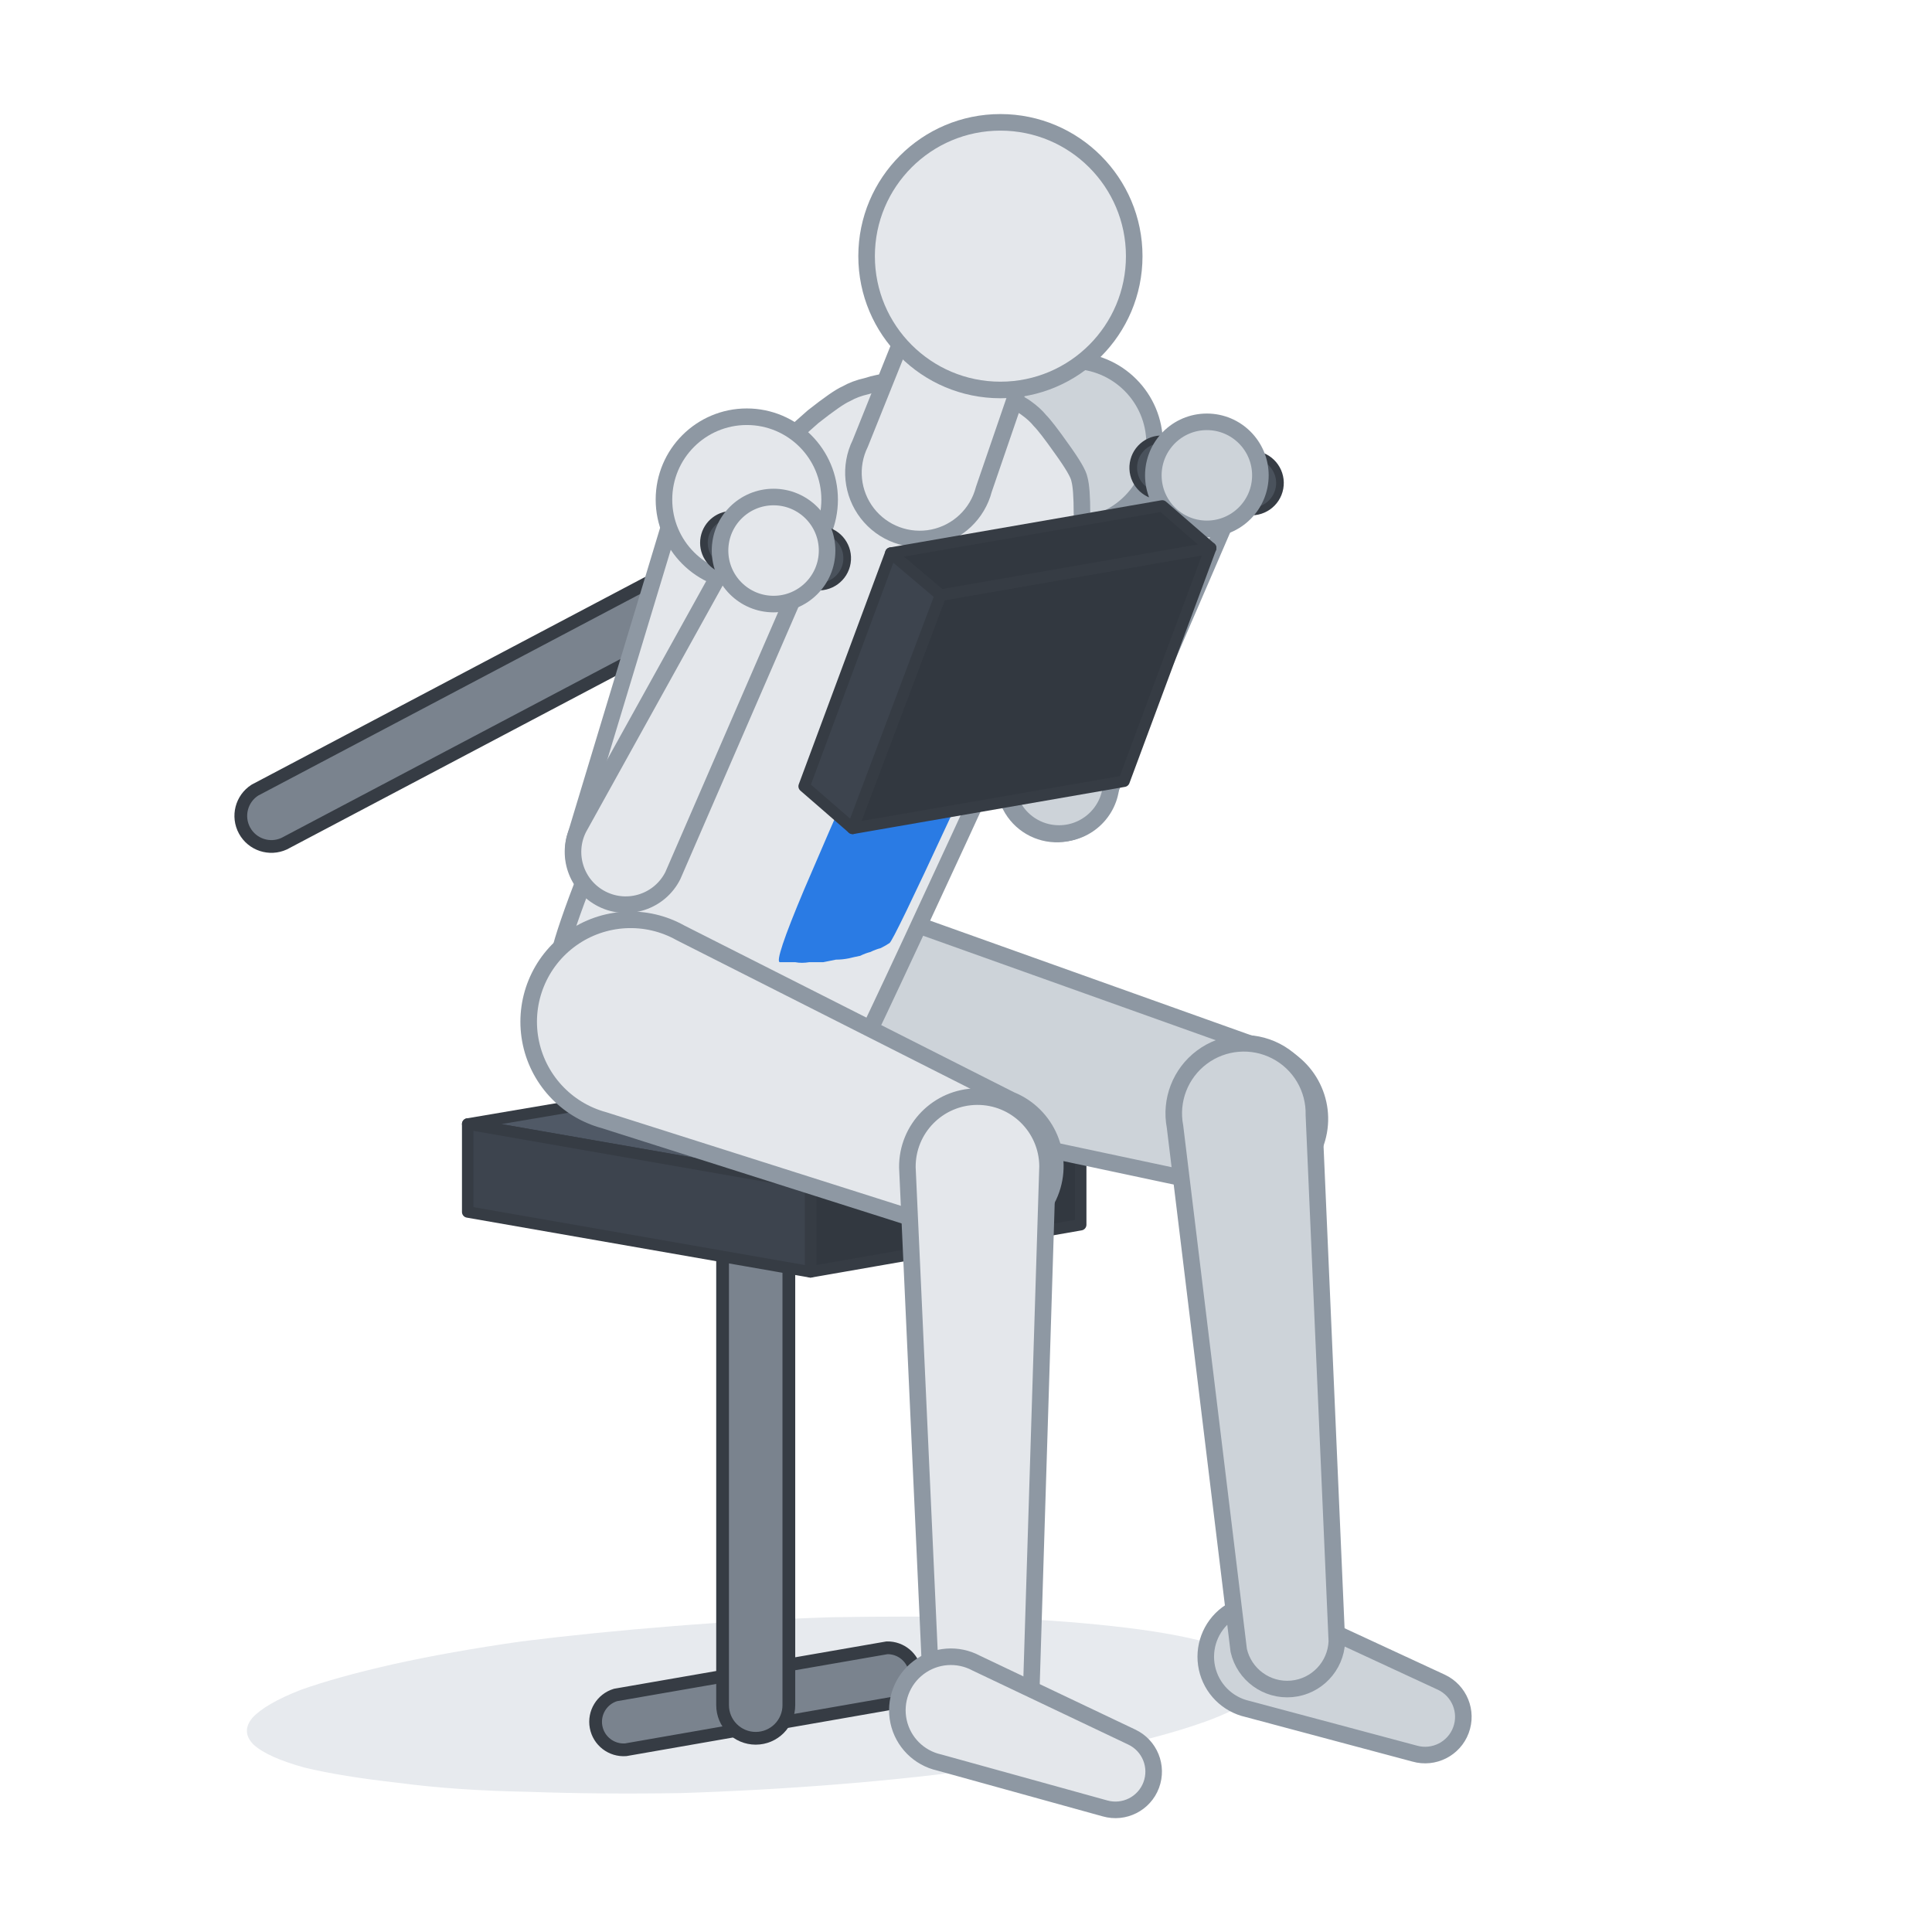
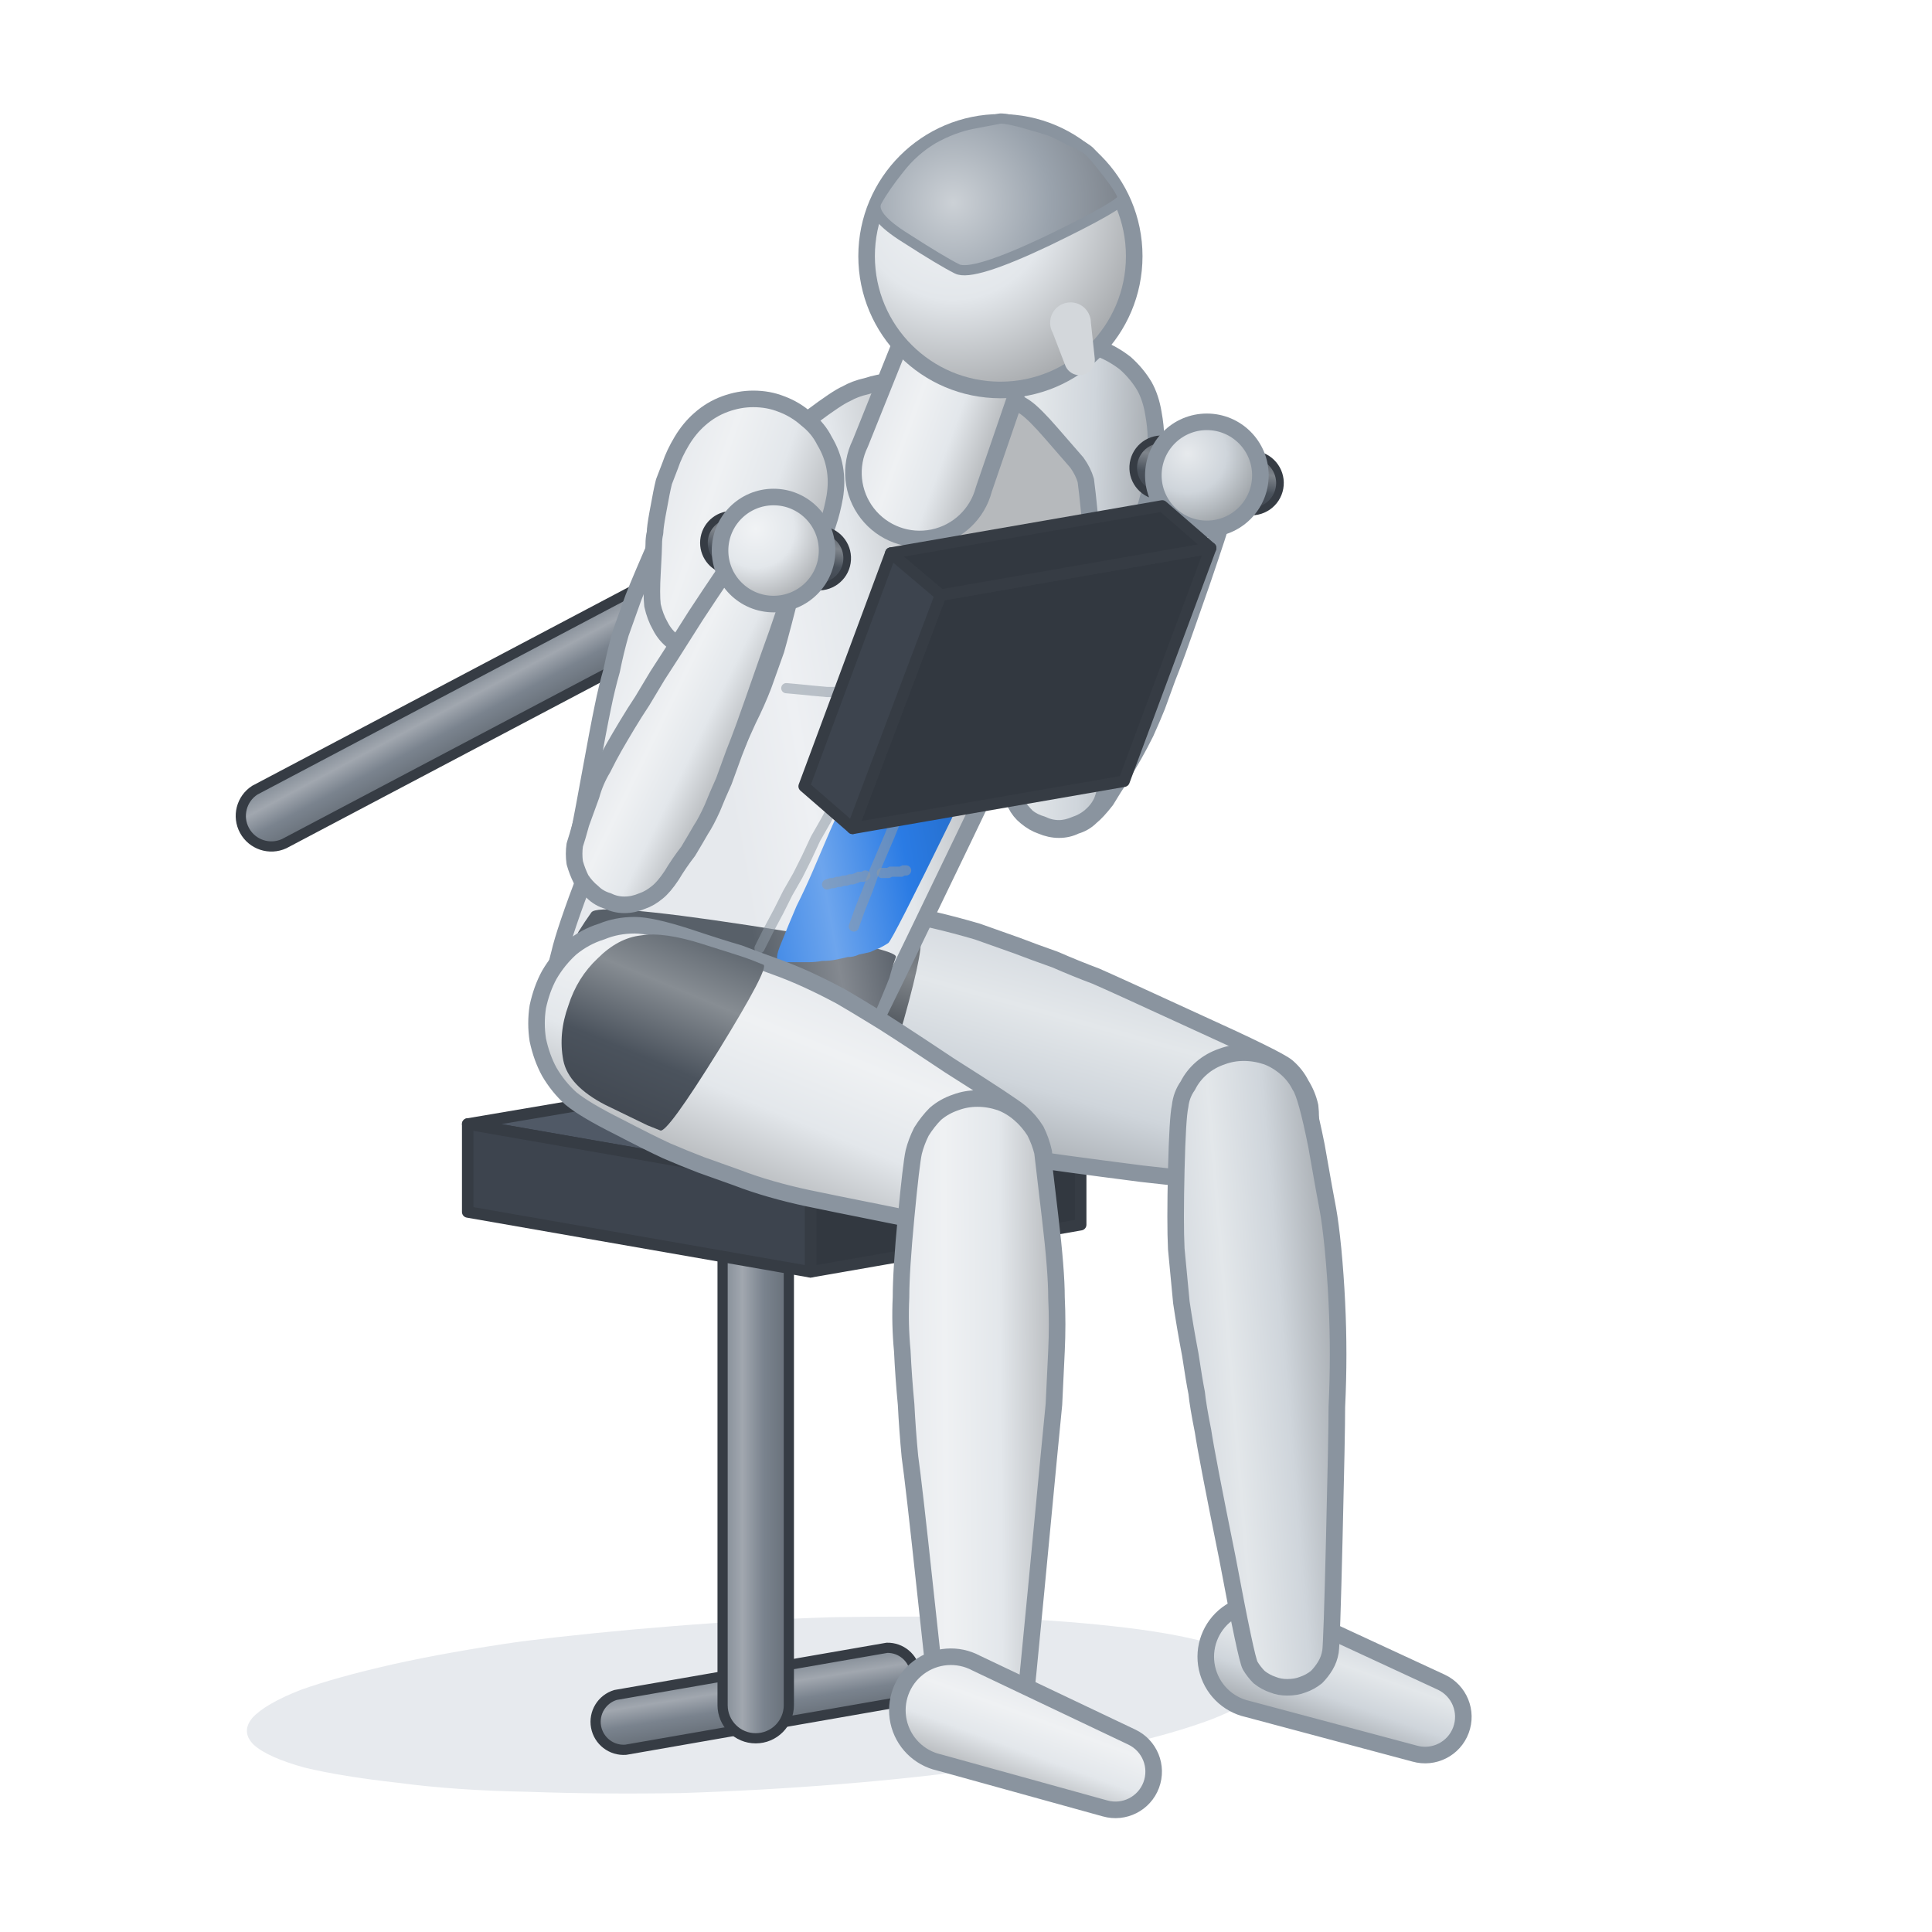
<svg xmlns="http://www.w3.org/2000/svg" viewBox="-56.5 -133.3 151.6 151.6">
+   <defs>
+     <linearGradient id="gaacf30" gradientUnits="userSpaceOnUse" x1="17.3" y1="-87.7" x2="19.5" y2="-83.4">
+       <stop offset="0" stop-color="#838c96" />
+       <stop offset=".3" stop-color="#a1a7af" />
+       <stop offset=".62" stop-color="#7a838e" />
+       <stop offset="1" stop-color="#676f78" />
+     </linearGradient>
+     <linearGradient id="gaacf31" gradientUnits="userSpaceOnUse" x1="2.5" y1="-2.2" x2="3.2" y2="2.2">
+       <stop offset="0" stop-color="#838c96" />
+       <stop offset=".3" stop-color="#a1a7af" />
+       <stop offset=".62" stop-color="#7a838e" />
+       <stop offset="1" stop-color="#676f78" />
+     </linearGradient>
+     <linearGradient id="gaacf32" gradientUnits="userSpaceOnUse" x1="0.2" y1="-18.7" x2="5.4" y2="-18.7">
+       <stop offset="0" stop-color="#838c96" />
+       <stop offset=".3" stop-color="#a1a7af" />
+       <stop offset=".62" stop-color="#7a838e" />
+       <stop offset="1" stop-color="#676f78" />
+     </linearGradient>
+     <linearGradient id="gaacf33" gradientUnits="userSpaceOnUse" x1="27.2" y1="-84.7" x2="36" y2="-80.4">
+       <stop offset="0" stop-color="#d4d9df" />
+       <stop offset=".3" stop-color="#e3e7ea" />
+       <stop offset=".62" stop-color="#cfd5db" />
+       <stop offset="1" stop-color="#a1a6ab" />
+     </linearGradient>
+     <linearGradient id="gaacf34" gradientUnits="userSpaceOnUse" x1="20.6" y1="-85.6" x2="33.6" y2="-85.1">
+       <stop offset="0" stop-color="#d4d9df" />
+       <stop offset=".3" stop-color="#e3e7ea" />
+       <stop offset=".62" stop-color="#cfd5db" />
+       <stop offset="1" stop-color="#a1a6ab" />
+     </linearGradient>
+     <linearGradient id="gaacf35" gradientUnits="userSpaceOnUse" x1="26.4" y1="-59.4" x2="21.4" y2="-41.5">
+       <stop offset="0" stop-color="#d4d9df" />
+       <stop offset=".3" stop-color="#e3e7ea" />
+       <stop offset=".62" stop-color="#cfd5db" />
+       <stop offset="1" stop-color="#a1a6ab" />
+     </linearGradient>
+     <linearGradient id="gaacf36" gradientUnits="userSpaceOnUse" x1="26.4" y1="-59.4" x2="21.4" y2="-41.5">
+       <stop offset="0" stop-color="#4f565d" />
+       <stop offset=".3" stop-color="#80858a" />
+       <stop offset=".62" stop-color="#40474f" />
+       <stop offset="1" stop-color="#353b41" />
+     </linearGradient>
+     <linearGradient id="gaacf37" gradientUnits="userSpaceOnUse" x1="20.4" y1="-95.9" x2="34.6" y2="-95.4">
+       <stop offset="0" stop-color="#d4d9df" />
+       <stop offset=".3" stop-color="#e3e7ea" />
+       <stop offset=".62" stop-color="#cfd5db" />
+       <stop offset="1" stop-color="#a1a6ab" />
+     </linearGradient>
+     <linearGradient id="gaacf38" gradientUnits="userSpaceOnUse" x1="38.6" y1="-98.2" x2="37.8" y2="-93.8">
+       <stop offset="0" stop-color="#575e67" />
+       <stop offset=".3" stop-color="#7f858c" />
+       <stop offset=".62" stop-color="#4a525c" />
+       <stop offset="1" stop-color="#3f454e" />
+     </linearGradient>
+     <radialGradient id="gaacf39" gradientUnits="userSpaceOnUse" cx="36.7" cy="-97.7" r="6.1">
+       <stop offset="0" stop-color="#e7eaed" />
+       <stop offset=".5" stop-color="#cfd5db" />
+       <stop offset="1" stop-color="#9ba0a4" />
+     </radialGradient>
+     <linearGradient id="gaacf310" gradientUnits="userSpaceOnUse" x1="-0.4" y1="-76.9" x2="20" y2="-80.5">
+       <stop offset="0" stop-color="#e6e9ed" />
+       <stop offset=".3" stop-color="#eef0f3" />
+       <stop offset=".62" stop-color="#e3e7eb" />
+       <stop offset="1" stop-color="#b6b9bc" />
+     </linearGradient>
+     <linearGradient id="gaacf311" gradientUnits="userSpaceOnUse" x1="-0.4" y1="-76.9" x2="20" y2="-80.5">
+       <stop offset="0" stop-color="#586069" />
+       <stop offset=".3" stop-color="#848990" />
+       <stop offset=".62" stop-color="#4b535d" />
+       <stop offset="1" stop-color="#3f454e" />
+     </linearGradient>
+     <linearGradient id="gaacf312" gradientUnits="userSpaceOnUse" x1="-0.4" y1="-76.9" x2="20" y2="-80.5">
+       <stop offset="0" stop-color="#3a85e6" />
+       <stop offset=".3" stop-color="#6da5ed" />
+       <stop offset=".62" stop-color="#2a7be4" />
+       <stop offset="1" stop-color="#2367be" />
+     </linearGradient>
+     <linearGradient id="gaacf313" gradientUnits="userSpaceOnUse" x1="50.3" y1="-4.8" x2="47.5" y2="3.1">
+       <stop offset="0" stop-color="#d4d9df" />
+       <stop offset=".3" stop-color="#e3e7ea" />
+       <stop offset=".62" stop-color="#cfd5db" />
+       <stop offset="1" stop-color="#a1a6ab" />
+     </linearGradient>
+     <linearGradient id="gaacf314" gradientUnits="userSpaceOnUse" x1="36.2" y1="-24.4" x2="49.5" y2="-25.5">
+       <stop offset="0" stop-color="#d4d9df" />
+       <stop offset=".3" stop-color="#e3e7ea" />
+       <stop offset=".62" stop-color="#cfd5db" />
+       <stop offset="1" stop-color="#a1a6ab" />
+     </linearGradient>
+     <linearGradient id="gaacf315" gradientUnits="userSpaceOnUse" x1="-16.7" y1="-81.8" x2="-14.4" y2="-77.5">
+       <stop offset="0" stop-color="#838c96" />
+       <stop offset=".3" stop-color="#a1a7af" />
+       <stop offset=".62" stop-color="#7a838e" />
+       <stop offset="1" stop-color="#676f78" />
+     </linearGradient>
+     <linearGradient id="gaacf316" gradientUnits="userSpaceOnUse" x1="10.3" y1="-56.1" x2="3.2" y2="-38.9">
+       <stop offset="0" stop-color="#e6e9ed" />
+       <stop offset=".3" stop-color="#eff1f3" />
+       <stop offset=".62" stop-color="#e3e7eb" />
+       <stop offset="1" stop-color="#b1b4b7" />
+     </linearGradient>
+     <linearGradient id="gaacf317" gradientUnits="userSpaceOnUse" x1="10.3" y1="-56.1" x2="3.2" y2="-38.9">
+       <stop offset="0" stop-color="#59616a" />
+       <stop offset=".3" stop-color="#878d93" />
+       <stop offset=".62" stop-color="#4b535d" />
+       <stop offset="1" stop-color="#3e444d" />
+     </linearGradient>
+     <linearGradient id="gaacf318" gradientUnits="userSpaceOnUse" x1="13.4" y1="-105" x2="23.2" y2="-101.4">
+       <stop offset="0" stop-color="#e6e9ed" />
+       <stop offset=".3" stop-color="#eff1f3" />
+       <stop offset=".62" stop-color="#e3e7eb" />
+       <stop offset="1" stop-color="#b1b4b7" />
+     </linearGradient>
+     <linearGradient id="gaacf319" gradientUnits="userSpaceOnUse" x1="-8.8" y1="-82.3" x2="3.5" y2="-78">
+       <stop offset="0" stop-color="#e6e9ed" />
+       <stop offset=".3" stop-color="#eff1f3" />
+       <stop offset=".62" stop-color="#e3e7eb" />
+       <stop offset="1" stop-color="#b1b4b7" />
+     </linearGradient>
+     <radialGradient id="gaacf320" gradientUnits="userSpaceOnUse" cx="18.3" cy="-117.4" r="15.2">
+       <stop offset="0" stop-color="#f1f3f5" />
+       <stop offset=".5" stop-color="#e3e7eb" />
+       <stop offset="1" stop-color="#aaadb0" />
+     </radialGradient>
+     <radialGradient id="gaacf321" gradientUnits="userSpaceOnUse" cx="18.3" cy="-117.4" r="15.2">
+       <stop offset="0" stop-color="#ccd1d6" />
+       <stop offset=".5" stop-color="#9aa3ad" />
+       <stop offset="1" stop-color="#747a82" />
+     </radialGradient>
+     <linearGradient id="gaacf322" gradientUnits="userSpaceOnUse" x1="-5.6" y1="-93.4" x2="7.8" y2="-88.7">
+       <stop offset="0" stop-color="#e6e9ed" />
+       <stop offset=".3" stop-color="#eff1f3" />
+       <stop offset=".62" stop-color="#e3e7eb" />
+       <stop offset="1" stop-color="#b1b4b7" />
+     </linearGradient>
+     <linearGradient id="gaacf323" gradientUnits="userSpaceOnUse" x1="-6.8" y1="-78.8" x2="2" y2="-74.5">
+       <stop offset="0" stop-color="#e6e9ed" />
+       <stop offset=".3" stop-color="#eff1f3" />
+       <stop offset=".62" stop-color="#e3e7eb" />
+       <stop offset="1" stop-color="#b1b4b7" />
+     </linearGradient>
+     <linearGradient id="gaacf324" gradientUnits="userSpaceOnUse" x1="13.7" y1="-21" x2="27.1" y2="-21.1">
+       <stop offset="0" stop-color="#e6e9ed" />
+       <stop offset=".3" stop-color="#eff1f3" />
+       <stop offset=".62" stop-color="#e3e7eb" />
+       <stop offset="1" stop-color="#b1b4b7" />
+     </linearGradient>
+     <linearGradient id="gaacf325" gradientUnits="userSpaceOnUse" x1="26.1" y1="-0.6" x2="23.2" y2="7.3">
+       <stop offset="0" stop-color="#e6e9ed" />
+       <stop offset=".3" stop-color="#eff1f3" />
+       <stop offset=".62" stop-color="#e3e7eb" />
+       <stop offset="1" stop-color="#b1b4b7" />
+     </linearGradient>
+     <linearGradient id="gaacf326" gradientUnits="userSpaceOnUse" x1="4.6" y1="-92.3" x2="3.9" y2="-87.9">
+       <stop offset="0" stop-color="#575e67" />
+       <stop offset=".3" stop-color="#7f858c" />
+       <stop offset=".62" stop-color="#4a525c" />
+       <stop offset="1" stop-color="#3f454e" />
+     </linearGradient>
+     <radialGradient id="gaacf327" gradientUnits="userSpaceOnUse" cx="2.8" cy="-91.8" r="6.1">
+       <stop offset="0" stop-color="#f1f3f5" />
+       <stop offset=".5" stop-color="#e3e7eb" />
+       <stop offset="1" stop-color="#aaadb0" />
+     </radialGradient>
+   </defs>
  <path d="M30.8,-5.7Q35.4,-5.2 38.3,-4.4Q41.2,-3.6 42.2,-2.6Q43.3,-1.6 42.3,-0.5Q41.4,0.5 38.6,1.6Q35.7,2.7 31.3,3.7Q26.9,4.7 21.3,5.4Q15.6,6.2 9.4,6.7Q3.2,7.2 -3.1,7.4Q-9.4,7.5 -15,7.3Q-20.7,7.2 -25.2,6.6Q-29.7,6.1 -32.6,5.4Q-35.5,4.6 -36.6,3.6Q-37.6,2.6 -36.7,1.5Q-35.7,0.4 -32.9,-0.7Q-30.1,-1.7 -25.7,-2.7Q-21.2,-3.7 -15.6,-4.5Q-10,-5.2 -3.7,-5.7Q2.5,-6.2 8.8,-6.4Q15,-6.5 20.7,-6.4Q26.3,-6.2 30.8,-5.7Z" fill="#e7eaee" />
-   <path d="M37.1,-98.1L-2.5,-77.2A2.4,2.4 0 0 0 -0.3,-73L39.3,-93.9A2.4,2.4 0 0 0 37.1,-98.1Z" fill="#7a838e" stroke="#363c44" stroke-width="{SW0.6}" stroke-linejoin="round" />
-   <path d="M-7.4,4L13.8,0.3A2.2,2.2 0 0 0 13.1,-4L-8.2,-0.3A2.2,2.2 0 0 0 -7.4,4Z" fill="#7a838e" stroke="#363c44" stroke-width="{SW0.6}" stroke-linejoin="round" />
-   <path d="M5.4,0.5L5.4,-37.9A2.6,2.6 0 0 0 0.2,-37.9L0.2,0.5A2.6,2.6 0 0 0 5.4,0.5Z" fill="#7a838e" stroke="#363c44" stroke-width="{SW0.6}" stroke-linejoin="round" />
+   <path d="M37.1,-98.1L-2.5,-77.2A2.4,2.4 0 0 0 -0.3,-73L39.3,-93.9A2.4,2.4 0 0 0 37.1,-98.1Z" fill="url(#gaacf30)" stroke="#363c44" stroke-width="0.8" stroke-linejoin="round" />
+   <path d="M-7.4,4L13.8,0.3A2.2,2.2 0 0 0 13.1,-4L-8.2,-0.3A2.2,2.2 0 0 0 -7.4,4Z" fill="url(#gaacf31)" stroke="#363c44" stroke-width="0.8" stroke-linejoin="round" />
+   <path d="M5.4,0.5L5.4,-37.9A2.6,2.6 0 0 0 0.2,-37.9L0.2,0.5A2.6,2.6 0 0 0 5.4,0.5Z" fill="url(#gaacf32)" stroke="#363c44" stroke-width="0.8" stroke-linejoin="round" />
  <path d="M7.1,-40.4L-19.8,-45.1L1.4,-48.7L28.3,-44.1Z" fill="#505966" stroke="#363c44" stroke-width="0.9" stroke-linejoin="round" />
  <path d="M7.1,-40.4L7.1,-33.5L28.3,-37.2L28.3,-44.1Z" fill="#323840" stroke="#363c44" stroke-width="0.9" stroke-linejoin="round" />
  <path d="M7.1,-40.4L-19.8,-45.1L-19.8,-38.2L7.1,-33.5Z" fill="#3d444e" stroke="#363c44" stroke-width="0.9" stroke-linejoin="round" />
-   <path d="M30.3,-70.6L39.4,-91.7A3,3 0 0 0 34,-94.4L23,-74.2A4.1,4.1 0 1 0 30.3,-70.6Z" fill="#cdd3d9" stroke="#8e98a3" stroke-width="1.3" stroke-linejoin="round" />
-   <path d="M22.3,-98.4L22.5,-72.2A4.1,4.1 0 0 0 30.7,-71.8L32.9,-98A5.3,5.3 0 1 0 22.3,-98.4Z" fill="#cdd3d9" stroke="#8e98a3" stroke-width="1.3" stroke-linejoin="round" />
-   <path d="M5.1,-47.5L39.9,-40.1A5.6,5.6 0 0 0 43,-50.9L9.4,-62.9A8,8 0 1 0 5.1,-47.5Z" fill="#cdd3d9" stroke="#8e98a3" stroke-width="1.3" stroke-linejoin="round" />
-   <path d="M21.1,-98.5a6.5,6.5 0 1 0 13,0a6.5,6.5 0 1 0 -13,0Z" fill="#cdd3d9" stroke="#8e98a3" stroke-width="1.3" stroke-linejoin="round" />
-   <path d="M34.3,-94.4L41.3,-93.2A2.2,2.2 0 0 0 42.1,-97.6L35,-98.8A2.2,2.2 0 0 0 34.3,-94.4Z" fill="#4a525c" stroke="#363c44" stroke-width="0.6" stroke-linejoin="round" />
-   <path d="M34,-96a4.2,4.2 0 1 0 8.4,0a4.2,4.2 0 1 0 -8.4,0Z" fill="#cdd3d9" stroke="#8e98a3" stroke-width="1.3" stroke-linejoin="round" />
-   <path d="M-13.5,-52.7Q-13.8,-53.5 -13.7,-54.2Q-13.5,-55 -12.6,-58.5Q-11.8,-62 -5.6,-76.6Q0.7,-91.2 1.4,-92.9Q2.1,-94.6 3.1,-96.2Q4.1,-97.9 4.8,-98.4Q5.5,-99 7.3,-100.6Q9.2,-102.1 9.9,-102.4Q10.6,-102.8 11.5,-103Q12.4,-103.3 13.5,-103.4Q14.6,-103.5 15.8,-103.5Q16.9,-103.4 18.1,-103.3Q19.2,-103.1 20.3,-102.8Q21.4,-102.5 22.3,-102.1Q23.3,-101.8 24,-101.3Q24.7,-100.8 25.1,-100.3Q25.6,-99.8 26.8,-98.1Q28.1,-96.3 28.2,-95.7Q28.4,-95 28.4,-93Q28.5,-91 28.1,-89.2Q27.6,-87.3 27.4,-86.6Q27.2,-85.8 18.8,-67.6Q10.4,-49.4 9.9,-48.8Q9.3,-48.2 8.4,-47.7Q7.5,-47.2 6.3,-46.8Q5.1,-46.5 3.7,-46.4Q2.2,-46.3 0.7,-46.3Q-0.9,-46.4 -2.5,-46.7Q-4.1,-46.9 -5.6,-47.4Q-7.1,-47.8 -8.4,-48.4Q-9.7,-49 -10.8,-49.7Q-11.8,-50.4 -12.5,-51.2Q-13.2,-52 -13.5,-52.7Z" fill="#e4e7eb" stroke="#8e98a3" stroke-width="1.3" stroke-linejoin="round" />
-   <path d="M4.7,-57.8Q4.2,-57.8 6.6,-63.5Q9,-69.1 9.6,-70.4Q10.2,-71.7 10.8,-72.9Q11.3,-74.2 11.9,-75.5Q12.5,-76.7 17.5,-77.6Q22.5,-78.5 18,-69Q13.6,-59.5 13.3,-59.3Q13,-59.1 12.6,-58.9Q12.2,-58.8 11.8,-58.6Q11.4,-58.5 11,-58.3Q10.5,-58.2 10.1,-58.1Q9.6,-58 9.1,-58Q8.6,-57.9 8.1,-57.8Q7.5,-57.8 7,-57.8Q6.4,-57.7 5.9,-57.8Q5.3,-57.8 4.7,-57.8Z" fill="#2a7be4" />
-   <path d="M41.4,0.8L54.5,4.3A3,3 0 0 0 56.6,-1.3L44.3,-7A4.2,4.2 0 1 0 41.4,0.8Z" fill="#cdd3d9" stroke="#8e98a3" stroke-width="1.3" stroke-linejoin="round" />
-   <path d="M35.7,-44.9L40.7,-3.8A3.9,3.9 0 0 0 48.4,-4.5L46.6,-45.8A5.5,5.5 0 1 0 35.7,-44.9Z" fill="#cdd3d9" stroke="#8e98a3" stroke-width="1.3" stroke-linejoin="round" />
-   <path d="M3.1,-92.2L-36.5,-71.3A2.4,2.4 0 0 0 -34.2,-67.1L5.4,-88A2.4,2.4 0 0 0 3.1,-92.2Z" fill="#7a838e" stroke="#363c44" stroke-width="{SW0.6}" stroke-linejoin="round" />
-   <path d="M-9.1,-45.4L18.6,-36.6A5.6,5.6 0 0 0 22.8,-47L-3.1,-60.1A8,8 0 1 0 -9.1,-45.4Z" fill="#e4e7eb" stroke="#8e98a3" stroke-width="1.3" stroke-linejoin="round" />
-   <path d="M20.7,-94.9L25.3,-108.3A4.8,4.8 0 0 0 16.3,-111.7L11,-98.5A5.2,5.2 0 1 0 20.7,-94.9Z" fill="#e4e7eb" stroke="#8e98a3" stroke-width="1.3" stroke-linejoin="round" />
+   <path d="M22.7,-71.5Q22.6,-72.2 22.7,-72.9Q22.8,-73.5 23.2,-74.6Q23.5,-75.7 23.9,-76.8Q24.3,-77.9 24.8,-78.9Q25.3,-80 25.7,-80.6Q26.1,-81.3 26.7,-82.3Q27.3,-83.3 27.9,-84.2Q28.5,-85.2 29.1,-86.2Q29.7,-87.1 32.1,-90.9Q34.5,-94.7 34.9,-95Q35.3,-95.4 35.7,-95.5Q36.2,-95.7 36.7,-95.7Q37.2,-95.7 37.6,-95.5Q38.1,-95.4 38.4,-95Q38.8,-94.7 39.1,-94.3Q39.3,-93.9 39.4,-93.4Q39.5,-92.9 39.4,-92.5Q39.3,-92 37.8,-87.6Q36.3,-83.3 35.9,-82.2Q35.5,-81.1 35.1,-80.1Q34.7,-79 34.3,-77.9Q33.9,-76.9 33.4,-75.8Q32.9,-74.8 32.5,-74.1Q32.1,-73.4 31.5,-72.4Q30.9,-71.5 30.3,-70.5Q29.6,-69.6 29.1,-69.2Q28.6,-68.7 27.9,-68.5Q27.3,-68.2 26.6,-68.2Q25.9,-68.2 25.2,-68.5Q24.6,-68.7 24,-69.2Q23.5,-69.6 23.2,-70.2Q22.8,-70.8 22.7,-71.5Z" fill="url(#gaacf33)" stroke="#8a949f" stroke-width="1.3" stroke-linejoin="round" />
+   <path d="M21.2,-86.6Q21.2,-88 21.3,-89.3Q21.4,-90.6 21.9,-94.5Q22.5,-98.5 22.6,-99.4Q22.8,-100.2 23.2,-101Q23.7,-101.8 24.4,-102.3Q25,-102.9 25.9,-103.2Q26.7,-103.5 27.6,-103.5Q28.5,-103.5 29.3,-103.2Q30.1,-102.9 30.8,-102.3Q31.5,-101.8 31.9,-101Q32.4,-100.2 32.5,-99.4Q32.7,-98.5 32.9,-94.5Q33.2,-90.6 33.2,-89.3Q33.2,-88 33.1,-86.6Q33,-85.3 32.8,-84Q32.6,-82.7 32.4,-81.7Q32.2,-80.8 32,-79.5Q31.8,-78.3 31,-74.6Q30.2,-70.8 29.9,-70.3Q29.6,-69.7 29,-69.2Q28.5,-68.8 27.9,-68.6Q27.2,-68.3 26.6,-68.3Q25.9,-68.3 25.3,-68.6Q24.6,-68.8 24.1,-69.2Q23.6,-69.7 23.2,-70.3Q22.9,-70.8 22.8,-71.5Q22.7,-72.2 22.2,-76.1Q21.7,-80.1 21.5,-81.4Q21.4,-82.7 21.3,-84Q21.2,-85.3 21.2,-86.6Z" fill="url(#gaacf34)" stroke="#8a949f" stroke-width="1.3" stroke-linejoin="round" />
+   <path d="M-0.8,-54Q-1.1,-55.3 -0.8,-56.7Q-0.6,-58 0.1,-59.2Q0.7,-60.3 1.8,-61.2Q2.8,-62.1 4.1,-62.5Q5.4,-63 6.7,-63Q8.1,-63 11.6,-62.3Q15,-61.5 16.8,-61.1Q18.5,-60.7 20.2,-60.2Q21.9,-59.6 23.3,-59.1Q24.6,-58.6 26.3,-58Q27.9,-57.3 29.5,-56.7Q31.1,-56 37.4,-53.1Q43.8,-50.2 44.5,-49.6Q45.2,-49 45.6,-48.2Q46.1,-47.4 46.3,-46.5Q46.4,-45.6 46.3,-44.7Q46.1,-43.8 45.6,-43Q45.2,-42.2 44.5,-41.6Q43.8,-41 42.9,-40.7Q42,-40.4 41.1,-40.4Q40.2,-40.4 33.1,-41.2Q26.1,-42.1 24.3,-42.4Q22.5,-42.6 20.8,-42.9Q19,-43.3 17.3,-43.7Q15.6,-44.1 13.9,-44.7Q12.2,-45.2 8.8,-46.4Q5.4,-47.6 4.1,-48.1Q2.8,-48.6 1.8,-49.4Q0.7,-50.3 0.1,-51.5Q-0.6,-52.7 -0.8,-54Z" fill="url(#gaacf35)" stroke="#8a949f" stroke-width="1.3" stroke-linejoin="round" />
+   <path d="M2.3,-52.3Q2.1,-54.3 2.7,-56.6Q3.4,-58.8 4.7,-60.4Q5.9,-62 9.8,-61.1Q13.6,-60.2 14.3,-60.1Q14.9,-59.9 15.6,-59.8Q16.2,-59.6 14.4,-53.2Q12.5,-46.9 11.9,-47.1Q11.2,-47.3 10.6,-47.5Q10,-47.7 6.3,-48.9Q2.5,-50.2 2.3,-52.3Z" fill="url(#gaacf36)" />
+   <path d="M21,-96.9Q20.9,-97.3 20.9,-97.7Q20.9,-98.1 21,-99Q21,-99.8 21.2,-100.9Q21.4,-102.1 22,-103Q22.6,-104 23.5,-104.8Q24.3,-105.5 25.4,-105.9Q26.5,-106.3 27.6,-106.3Q28.8,-106.3 29.9,-105.9Q30.9,-105.5 31.8,-104.8Q32.7,-104 33.3,-103Q33.8,-102.1 34,-100.9Q34.2,-99.8 34.2,-99Q34.2,-98.1 34.2,-97.7Q34.1,-97.3 33.9,-96.2Q33.7,-95 33.7,-94.6Q33.6,-94.3 33.5,-93.9Q33.4,-93.5 33.2,-93.1Q33.1,-92.7 32.6,-91.2Q32,-89.8 31.6,-89Q31.1,-88.3 30.5,-87.7Q29.8,-87.1 29,-86.8Q28.2,-86.5 27.3,-86.5Q26.4,-86.5 25.6,-86.8Q24.8,-87.1 24.2,-87.7Q23.5,-88.3 23.1,-89Q22.6,-89.8 22.2,-91.2Q21.8,-92.7 21.7,-93.1Q21.6,-93.5 21.5,-93.9Q21.4,-94.3 21.3,-95.4Q21.1,-96.5 21,-96.9Z" fill="url(#gaacf37)" stroke="#8a949f" stroke-width="1.3" stroke-linejoin="round" />
+   <path d="M34.3,-94.4L41.3,-93.2A2.2,2.2 0 0 0 42.1,-97.6L35,-98.8A2.2,2.2 0 0 0 34.3,-94.4Z" fill="url(#gaacf38)" stroke="#363c44" stroke-width="0.6" stroke-linejoin="round" />
+   <path d="M34,-96a4.2,4.2 0 1 0 8.4,0a4.2,4.2 0 1 0 -8.4,0Z" fill="url(#gaacf39)" stroke="#8a949f" stroke-width="1.3" stroke-linejoin="round" />
+   <path d="M-13.5,-52.7Q-13.8,-53.5 -13.7,-54.2Q-13.5,-55 -12.6,-58.5Q-11.8,-62 -5.7,-76.6Q0.3,-91.2 1,-92.9Q1.7,-94.5 2.8,-96.2Q3.8,-97.8 4.6,-98.4Q5.3,-99 7.2,-100.6Q9.2,-102.1 9.9,-102.4Q10.6,-102.8 11.5,-103Q12.4,-103.3 13.5,-103.4Q14.6,-103.5 15.8,-103.5Q16.9,-103.4 18.1,-103.3Q19.2,-103.1 20.3,-102.8Q21.4,-102.5 22.3,-102.1Q23.3,-101.8 24,-101.3Q24.7,-100.8 26,-99.3Q27.4,-97.7 28,-97Q28.5,-96.3 28.7,-95.6Q28.8,-94.9 29,-92.9Q29.1,-90.9 28.7,-89.1Q28.2,-87.2 28,-86.4Q27.8,-85.6 19.1,-67.5Q10.4,-49.4 9.9,-48.8Q9.3,-48.2 8.4,-47.7Q7.5,-47.2 6.3,-46.8Q5.1,-46.5 3.7,-46.4Q2.2,-46.3 0.7,-46.3Q-0.9,-46.4 -2.5,-46.7Q-4.1,-46.9 -5.6,-47.4Q-7.1,-47.8 -8.4,-48.4Q-9.7,-49 -10.8,-49.7Q-11.8,-50.4 -12.5,-51.2Q-13.2,-52 -13.5,-52.7Z" fill="url(#gaacf310)" stroke="#8a949f" stroke-width="1.3" stroke-linejoin="round" />
+   <path d="M-11.6,-49.6Q-13.7,-51.4 -12.6,-55.4Q-11.5,-59.5 -11.1,-60.2Q-10.6,-61 -10.1,-61.7Q-9.6,-62.5 2.2,-60.7Q14,-58.9 13.8,-58.2Q13.5,-57.4 13.3,-56.6Q13,-55.8 11.3,-51.8Q9.5,-47.8 7.2,-46.7Q4.8,-45.7 1.2,-45.7Q-2.5,-45.7 -6,-46.8Q-9.5,-47.9 -11.6,-49.6Z" fill="url(#gaacf311)" />
+   <path d="M4.7,-57.8Q4.2,-57.9 4.8,-59.3Q5.4,-60.8 6,-62.2Q6.7,-63.6 7.3,-65Q7.9,-66.4 8.5,-67.8Q9.1,-69.2 9.7,-70.4Q10.3,-71.7 10.9,-72.9Q11.4,-74.1 12,-75.3Q12.6,-76.6 17.7,-77.4Q22.7,-78.3 18.1,-68.9Q13.5,-59.5 13.2,-59.3Q12.9,-59.1 12.5,-58.9Q12.2,-58.8 11.8,-58.6Q11.4,-58.5 10.9,-58.4Q10.5,-58.2 10,-58.2Q9.6,-58.1 9.1,-58Q8.6,-57.9 8,-57.9Q7.5,-57.8 7,-57.8Q6.4,-57.8 5.9,-57.8Q5.3,-57.8 4.7,-57.8Z" fill="url(#gaacf312)" />
+   <path d="M10.5,-60.6L11,-62L11.6,-63.5L12.1,-64.9L12.7,-66.3L13.3,-67.7L13.9,-69.2L14.6,-70.5L15.4,-71.7L16.1,-73L16.9,-74.3L17.6,-75.5L18.4,-76.8" fill="none" stroke="#8f99a4" stroke-opacity=".55" stroke-width="0.8" stroke-linecap="round" />
+   <path d="M20.7,-81.4L20.9,-82L21.2,-82.5L21.5,-83L21.7,-83.5L21.8,-84.1L21.9,-84.8L21.9,-85.6L21.9,-86.3L21.9,-87L21.9,-87.7L21.9,-88.4L21.9,-89.2" fill="none" stroke="#8f99a4" stroke-opacity=".55" stroke-width="0.8" stroke-linecap="round" />
+   <path d="M8.4,-63.9L8.7,-64L8.9,-64L9.2,-64.1L9.4,-64.1L9.7,-64.2L9.9,-64.2L10.2,-64.3L10.4,-64.3L10.7,-64.4L10.9,-64.5L11.2,-64.5L11.4,-64.6" fill="none" stroke="#8f99a4" stroke-opacity=".55" stroke-width="0.8" stroke-linecap="round" />
+   <path d="M14.6,-65L14.5,-65L14.4,-65L14.2,-64.9L14.1,-64.9L13.9,-64.9L13.7,-64.9L13.6,-64.9L13.4,-64.9L13.2,-64.8L13.1,-64.8L12.9,-64.8L12.7,-64.8" fill="none" stroke="#8f99a4" stroke-opacity=".55" stroke-width="0.8" stroke-linecap="round" />
+   <path d="M10.7,-69.3L10.9,-69.3L11.2,-69.3L11.4,-69.4L11.7,-69.4L11.9,-69.5L12.2,-69.5L12.4,-69.6L12.7,-69.6L12.9,-69.7L13.1,-69.7L13.4,-69.8L13.6,-69.8" fill="none" stroke="#8f99a4" stroke-opacity=".55" stroke-width="0.8" stroke-linecap="round" />
+   <path d="M16.7,-70.3L16.5,-70.3L16.4,-70.2L16.3,-70.2L16.1,-70.2L16,-70.2L15.8,-70.1L15.7,-70.1L15.5,-70.1L15.4,-70.1L15.2,-70.1L15.1,-70.1L14.9,-70.1" fill="none" stroke="#8f99a4" stroke-opacity=".55" stroke-width="0.8" stroke-linecap="round" />
+   <path d="M12.9,-73.6L13.2,-73.6L13.4,-73.6L13.7,-73.7L14,-73.7L14.3,-73.8L14.5,-73.8L14.8,-73.9L15.1,-73.9L15.3,-74L15.6,-74L15.9,-74.1L16.1,-74.2" fill="none" stroke="#8f99a4" stroke-opacity=".55" stroke-width="0.8" stroke-linecap="round" />
+   <path d="M19.6,-74.7L19.5,-74.7L19.3,-74.7L19.2,-74.6L19,-74.6L18.9,-74.6L18.7,-74.5L18.5,-74.5L18.3,-74.5L18.2,-74.5L18,-74.4L17.8,-74.4L17.6,-74.4" fill="none" stroke="#8f99a4" stroke-opacity=".55" stroke-width="0.8" stroke-linecap="round" />
+   <path d="M5.2,-79.3L6.3,-79.2L7.3,-79.1L8.4,-79L9.5,-79L10.7,-79L11.9,-79L13,-79.1L14.2,-79.2L15.4,-79.4L16.6,-79.6L17.7,-79.8L18.8,-80.1" fill="none" stroke="#8f99a4" stroke-opacity=".55" stroke-width="0.8" stroke-linecap="round" />
+   <path d="M24.5,-81.1L24,-80.9L23.4,-80.8L22.8,-80.6L22.1,-80.6L21.3,-80.5" fill="none" stroke="#8f99a4" stroke-opacity=".55" stroke-width="0.8" stroke-linecap="round" />
+   <path d="M3.1,-58.9L3.8,-60.3L4.6,-61.8L5.3,-63.2L6.1,-64.6L6.8,-66L7.5,-67.5L8.3,-68.9L9,-70.2L9.6,-71.4L10.3,-72.7L11,-73.9L11.7,-75.2" fill="none" stroke="#8f99a4" stroke-opacity=".55" stroke-width="0.8" stroke-linecap="round" />
+   <path d="M20.1,-74.4L21,-75.6L21.8,-76.9" fill="none" stroke="#8f99a4" stroke-opacity=".55" stroke-width="0.8" stroke-linecap="round" />
+   <path d="M41.4,0.8L54.5,4.3A3,3 0 0 0 56.6,-1.3L44.3,-7A4.2,4.2 0 1 0 41.4,0.8Z" fill="url(#gaacf313)" stroke="#8a949f" stroke-width="1.3" stroke-linejoin="round" />
+   <path d="M35.8,-35.3Q35.7,-37.3 35.8,-41.5Q35.9,-45.6 36.1,-46.5Q36.2,-47.4 36.7,-48.1Q37.1,-48.9 37.8,-49.5Q38.5,-50.1 39.4,-50.4Q40.2,-50.7 41.1,-50.7Q42,-50.7 42.9,-50.4Q43.7,-50.1 44.4,-49.5Q45.1,-48.9 45.5,-48.1Q46,-47.4 46.8,-43.4Q47.5,-39.4 47.7,-38.4Q47.9,-37.3 48.1,-35.3Q48.3,-33.2 48.4,-31.1Q48.5,-29.1 48.5,-27Q48.5,-25 48.4,-22.9Q48.4,-20.8 48.2,-12.6Q48,-4.3 47.9,-3.7Q47.8,-3.1 47.5,-2.6Q47.2,-2.1 46.8,-1.7Q46.3,-1.3 45.7,-1.1Q45.2,-0.9 44.5,-0.9Q43.9,-0.9 43.4,-1.1Q42.8,-1.3 42.3,-1.7Q41.9,-2.1 41.6,-2.6Q41.3,-3.1 39.8,-11.1Q38.2,-19 37.9,-21Q37.5,-23 37.4,-24Q37.2,-25 36.9,-27Q36.5,-29.1 36.2,-31.1Q36,-33.2 35.8,-35.3Z" fill="url(#gaacf314)" stroke="#8a949f" stroke-width="1.3" stroke-linejoin="round" />
+   <path d="M3.1,-92.2L-36.5,-71.3A2.4,2.4 0 0 0 -34.2,-67.1L5.4,-88A2.4,2.4 0 0 0 3.1,-92.2Z" fill="url(#gaacf315)" stroke="#363c44" stroke-width="0.8" stroke-linejoin="round" />
+   <path d="M-14.3,-51.7Q-14.5,-53 -14.3,-54.3Q-14,-55.7 -13.4,-56.8Q-12.7,-58 -11.7,-58.9Q-10.6,-59.8 -9.3,-60.2Q-8.1,-60.7 -6.7,-60.7Q-5.4,-60.7 -2.6,-59.8Q0.1,-58.9 1.5,-58.5Q2.8,-58 4.2,-57.5Q5.6,-57 6.9,-56.4Q8.2,-55.8 9.5,-55.1Q10.7,-54.4 12,-53.6Q13.2,-52.9 18,-49.7Q22.9,-46.6 23.6,-46Q24.3,-45.4 24.8,-44.6Q25.2,-43.8 25.4,-42.9Q25.5,-42 25.4,-41.1Q25.2,-40.1 24.8,-39.4Q24.3,-38.6 23.6,-38Q22.9,-37.4 22,-37.1Q21.2,-36.7 20.2,-36.7Q19.3,-36.7 13.7,-37.9Q8.2,-39 6.8,-39.3Q5.4,-39.6 4,-40Q2.6,-40.4 1.3,-40.9Q-0.1,-41.4 -1.5,-41.9Q-2.8,-42.4 -4.2,-43Q-5.5,-43.6 -8,-44.9Q-10.6,-46.2 -11.7,-47.1Q-12.7,-48 -13.4,-49.2Q-14,-50.3 -14.3,-51.7Z" fill="url(#gaacf316)" stroke="#8a949f" stroke-width="1.3" stroke-linejoin="round" />
+   <path d="M-12.3,-50.1Q-12.7,-52.2 -11.9,-54.4Q-11.2,-56.6 -9.6,-58.1Q-8,-59.7 -6.2,-59.9Q-4.4,-60.2 -1.3,-59.2Q1.9,-58.2 2.4,-58Q2.9,-57.8 3.4,-57.6Q3.9,-57.4 -0.1,-50.9Q-4.2,-44.3 -4.7,-44.6Q-5.2,-44.8 -5.7,-45Q-6.1,-45.2 -9,-46.6Q-11.9,-48.1 -12.3,-50.1Z" fill="url(#gaacf317)" />
+   <path d="M20.7,-94.9L25.3,-108.3A4.8,4.8 0 0 0 16.3,-111.7L11,-98.5A5.2,5.2 0 1 0 20.7,-94.9Z" fill="url(#gaacf318)" stroke="#8a949f" stroke-width="1.3" stroke-linejoin="round" />
  <path d="M17.3,-86.6L10.4,-68.3L31.7,-72L38.5,-90.3Z" fill="#323840" stroke="#363c44" stroke-width="0.9" stroke-linejoin="round" />
  <path d="M13.4,-89.9L17.3,-86.6L38.5,-90.3L34.7,-93.6Z" fill="#323840" stroke="#363c44" stroke-width="0.9" stroke-linejoin="round" />
  <path d="M13.4,-89.9L6.6,-71.6L10.4,-68.3L17.3,-86.6Z" fill="#3d444e" stroke="#363c44" stroke-width="0.9" stroke-linejoin="round" />
-   <path d="M-2.9,-95.6L-11.4,-67.5A4.1,4.1 0 0 0 -3.7,-64.8L7.1,-92.1A5.3,5.3 0 1 0 -2.9,-95.6Z" fill="#e4e7eb" stroke="#8e98a3" stroke-width="1.3" stroke-linejoin="round" />
-   <path d="M11.5,-113.2a10.5,10.5 0 1 0 21,0a10.5,10.5 0 1 0 -21,0Z" fill="#e4e7eb" stroke="#8e98a3" stroke-width="1.3" stroke-linejoin="round" />
-   <path d="M-4.4,-94.1a6.5,6.5 0 1 0 13,0a6.5,6.5 0 1 0 -13,0Z" fill="#e4e7eb" stroke="#8e98a3" stroke-width="1.3" stroke-linejoin="round" />
-   <path d="M-3.7,-64.6L5.5,-85.8A3,3 0 0 0 0.1,-88.5L-11.1,-68.3A4.1,4.1 0 1 0 -3.7,-64.6Z" fill="#e4e7eb" stroke="#8e98a3" stroke-width="1.3" stroke-linejoin="round" />
-   <path d="M14.7,-41.7L16.6,0A3.9,3.9 0 0 0 24.4,-0L25.7,-41.8A5.5,5.5 0 1 0 14.7,-41.7Z" fill="#e4e7eb" stroke="#8e98a3" stroke-width="1.3" stroke-linejoin="round" />
-   <path d="M17.2,5L30.2,8.6A3,3 0 0 0 32.3,3L20.1,-2.8A4.2,4.2 0 1 0 17.2,5Z" fill="#e4e7eb" stroke="#8e98a3" stroke-width="1.3" stroke-linejoin="round" />
-   <path d="M0.3,-88.6L7.4,-87.3A2.2,2.2 0 0 0 8.1,-91.7L1.1,-92.9A2.2,2.2 0 0 0 0.3,-88.6Z" fill="#4a525c" stroke="#363c44" stroke-width="0.6" stroke-linejoin="round" />
-   <path d="M0,-90.1a4.2,4.2 0 1 0 8.4,0a4.2,4.2 0 1 0 -8.4,0Z" fill="#e4e7eb" stroke="#8e98a3" stroke-width="1.3" stroke-linejoin="round" />
+   <path d="M-11.3,-65.6Q-11.4,-66.3 -11.3,-66.9Q-11.1,-67.6 -10.3,-72Q-9.5,-76.4 -9.2,-77.8Q-8.9,-79.3 -8.5,-80.7Q-8.2,-82.2 -7.8,-83.6Q-7.3,-85 -6.8,-86.4Q-6.3,-87.7 -4.5,-91.8Q-2.7,-95.8 -2.2,-96.6Q-1.8,-97.3 -1.1,-97.9Q-0.4,-98.5 0.4,-98.8Q1.2,-99.1 2.1,-99.1Q3,-99.1 3.9,-98.8Q4.7,-98.5 5.4,-97.9Q6,-97.3 6.5,-96.6Q6.9,-95.8 7.1,-94.9Q7.2,-94.1 7.1,-93.2Q6.9,-92.3 5.9,-88Q4.8,-83.7 4.4,-82.3Q3.9,-80.9 3.4,-79.5Q2.9,-78.2 2.2,-76.8Q1.6,-75.5 1,-74.1Q0.3,-72.8 -1.8,-68.9Q-3.8,-64.9 -4.1,-64.3Q-4.5,-63.8 -5,-63.3Q-5.5,-62.9 -6.2,-62.7Q-6.8,-62.4 -7.5,-62.4Q-8.1,-62.4 -8.8,-62.7Q-9.4,-62.9 -9.9,-63.3Q-10.5,-63.8 -10.8,-64.3Q-11.1,-64.9 -11.3,-65.6Z" fill="url(#gaacf319)" stroke="#8a949f" stroke-width="1.3" stroke-linejoin="round" />
+   <path d="M11.5,-113.2a10.5,10.5 0 1 0 21,0a10.5,10.5 0 1 0 -21,0Z" fill="url(#gaacf320)" stroke="#8a949f" stroke-width="1.3" stroke-linejoin="round" />
+   <path d="M14.6,-114.6Q11.7,-116.4 12.3,-117.5Q12.9,-118.6 14.1,-120.1Q15.2,-121.5 16.7,-122.4Q18.3,-123.3 19.9,-123.6Q21.5,-123.9 22,-124Q22.6,-124 24,-123.6Q25.4,-123.2 25.7,-123.1Q26.1,-123 27.4,-122.3Q28.8,-121.7 29.1,-121.3Q29.5,-120.9 30.5,-119.6Q31.5,-118.3 31.6,-117.8Q31.7,-117.3 25.7,-114.4Q19.8,-111.6 18.6,-112.2Q17.4,-112.8 14.6,-114.6Z" fill="url(#gaacf321)" stroke="#8a949f" stroke-width="0.8" stroke-linejoin="round" />
+   <path d="M-5.3,-85.8Q-5.4,-86.7 -5.3,-88.4Q-5.2,-90.2 -5.2,-90.6Q-5.2,-91.1 -5.1,-91.5Q-5.1,-91.9 -4.9,-93Q-4.7,-94.1 -4.6,-94.6Q-4.5,-95.1 -4.4,-95.5Q-4.2,-96 -3.9,-96.8Q-3.6,-97.7 -3,-98.7Q-2.4,-99.7 -1.6,-100.4Q-0.7,-101.2 0.4,-101.6Q1.5,-102 2.6,-102Q3.8,-102 4.8,-101.6Q5.9,-101.2 6.8,-100.4Q7.7,-99.7 8.2,-98.7Q8.8,-97.7 9,-96.6Q9.2,-95.5 9,-94.3Q8.8,-93.2 8.5,-92.3Q8.2,-91.4 8.1,-91Q7.9,-90.6 7.7,-90.1Q7.5,-89.7 6.9,-88.8Q6.3,-87.8 6.1,-87.4Q5.9,-87 5.6,-86.7Q5.4,-86.3 4.4,-84.9Q3.4,-83.4 2.7,-82.9Q2.1,-82.3 1.3,-82Q0.4,-81.7 -0.4,-81.7Q-1.3,-81.7 -2.1,-82Q-2.9,-82.3 -3.6,-82.9Q-4.3,-83.4 -4.7,-84.2Q-5.1,-84.9 -5.3,-85.8Z" fill="url(#gaacf322)" stroke="#8a949f" stroke-width="1.3" stroke-linejoin="round" />
+   <path d="M-11.4,-65.6Q-11.5,-66.3 -11.4,-67Q-11.2,-67.6 -10.9,-68.7Q-10.5,-69.8 -10.1,-70.9Q-9.8,-72 -9.2,-73Q-8.7,-74 -8.3,-74.7Q-7.9,-75.4 -7.3,-76.4Q-6.7,-77.4 -6.1,-78.3Q-5.5,-79.3 -4.9,-80.3Q-4.3,-81.2 -1.9,-85Q0.6,-88.8 0.9,-89.1Q1.3,-89.5 1.8,-89.6Q2.2,-89.8 2.7,-89.8Q3.2,-89.8 3.7,-89.6Q4.1,-89.5 4.5,-89.1Q4.9,-88.8 5.1,-88.4Q5.4,-88 5.4,-87.5Q5.5,-87 5.4,-86.6Q5.4,-86.1 3.8,-81.7Q2.3,-77.4 1.9,-76.3Q1.5,-75.2 1.1,-74.2Q0.7,-73.1 0.3,-72Q-0.2,-70.9 -0.6,-69.9Q-1.1,-68.8 -1.5,-68.2Q-1.9,-67.5 -2.5,-66.5Q-3.2,-65.6 -3.8,-64.6Q-4.4,-63.7 -4.9,-63.3Q-5.5,-62.8 -6.1,-62.6Q-6.8,-62.3 -7.5,-62.3Q-8.2,-62.3 -8.8,-62.6Q-9.5,-62.8 -10,-63.3Q-10.5,-63.7 -10.9,-64.3Q-11.2,-64.9 -11.4,-65.6Z" fill="url(#gaacf323)" stroke="#8a949f" stroke-width="1.3" stroke-linejoin="round" />
+   <path d="M26.1,-107.2L27.1,-104.6A1.2,1.2 0 0 0 29.4,-105.2L29.1,-108A1.6,1.6 0 1 0 26.1,-107.2Z" fill="#d3d7db" />
+   <path d="M14.3,-27.3Q14.1,-29.4 14.2,-31.5Q14.2,-33.6 14.6,-37.8Q15,-42 15.2,-42.9Q15.4,-43.7 15.8,-44.5Q16.3,-45.3 16.9,-45.9Q17.6,-46.5 18.5,-46.8Q19.3,-47.1 20.2,-47.1Q21.1,-47.1 22,-46.8Q22.8,-46.5 23.5,-45.9Q24.2,-45.3 24.7,-44.5Q25.1,-43.7 25.3,-42.9Q25.4,-42 25.9,-37.8Q26.4,-33.6 26.4,-31.5Q26.5,-29.4 26.4,-27.3Q26.3,-25.2 26.2,-23.1Q26,-21.1 25.8,-19Q25.6,-16.9 24.8,-8.5Q24,-0.1 23.9,0.5Q23.8,1.1 23.5,1.6Q23.2,2.1 22.7,2.5Q22.3,2.9 21.7,3.1Q21.1,3.3 20.5,3.3Q19.9,3.3 19.3,3.1Q18.8,2.9 18.3,2.5Q17.8,2.1 17.5,1.6Q17.2,1.1 17.1,0.5Q17,-0.1 16.1,-8.5Q15.2,-16.9 14.9,-19Q14.7,-21.1 14.6,-23.1Q14.4,-25.2 14.3,-27.3Z" fill="url(#gaacf324)" stroke="#8a949f" stroke-width="1.3" stroke-linejoin="round" />
+   <path d="M17.2,5L30.2,8.6A3,3 0 0 0 32.3,3L20.1,-2.8A4.2,4.2 0 1 0 17.2,5Z" fill="url(#gaacf325)" stroke="#8a949f" stroke-width="1.3" stroke-linejoin="round" />
+   <path d="M0.3,-88.6L7.4,-87.3A2.2,2.2 0 0 0 8.1,-91.7L1.1,-92.9A2.2,2.2 0 0 0 0.3,-88.6Z" fill="url(#gaacf326)" stroke="#363c44" stroke-width="0.6" stroke-linejoin="round" />
+   <path d="M0,-90.1a4.2,4.2 0 1 0 8.4,0a4.2,4.2 0 1 0 -8.4,0Z" fill="url(#gaacf327)" stroke="#8a949f" stroke-width="1.3" stroke-linejoin="round" />
</svg>
